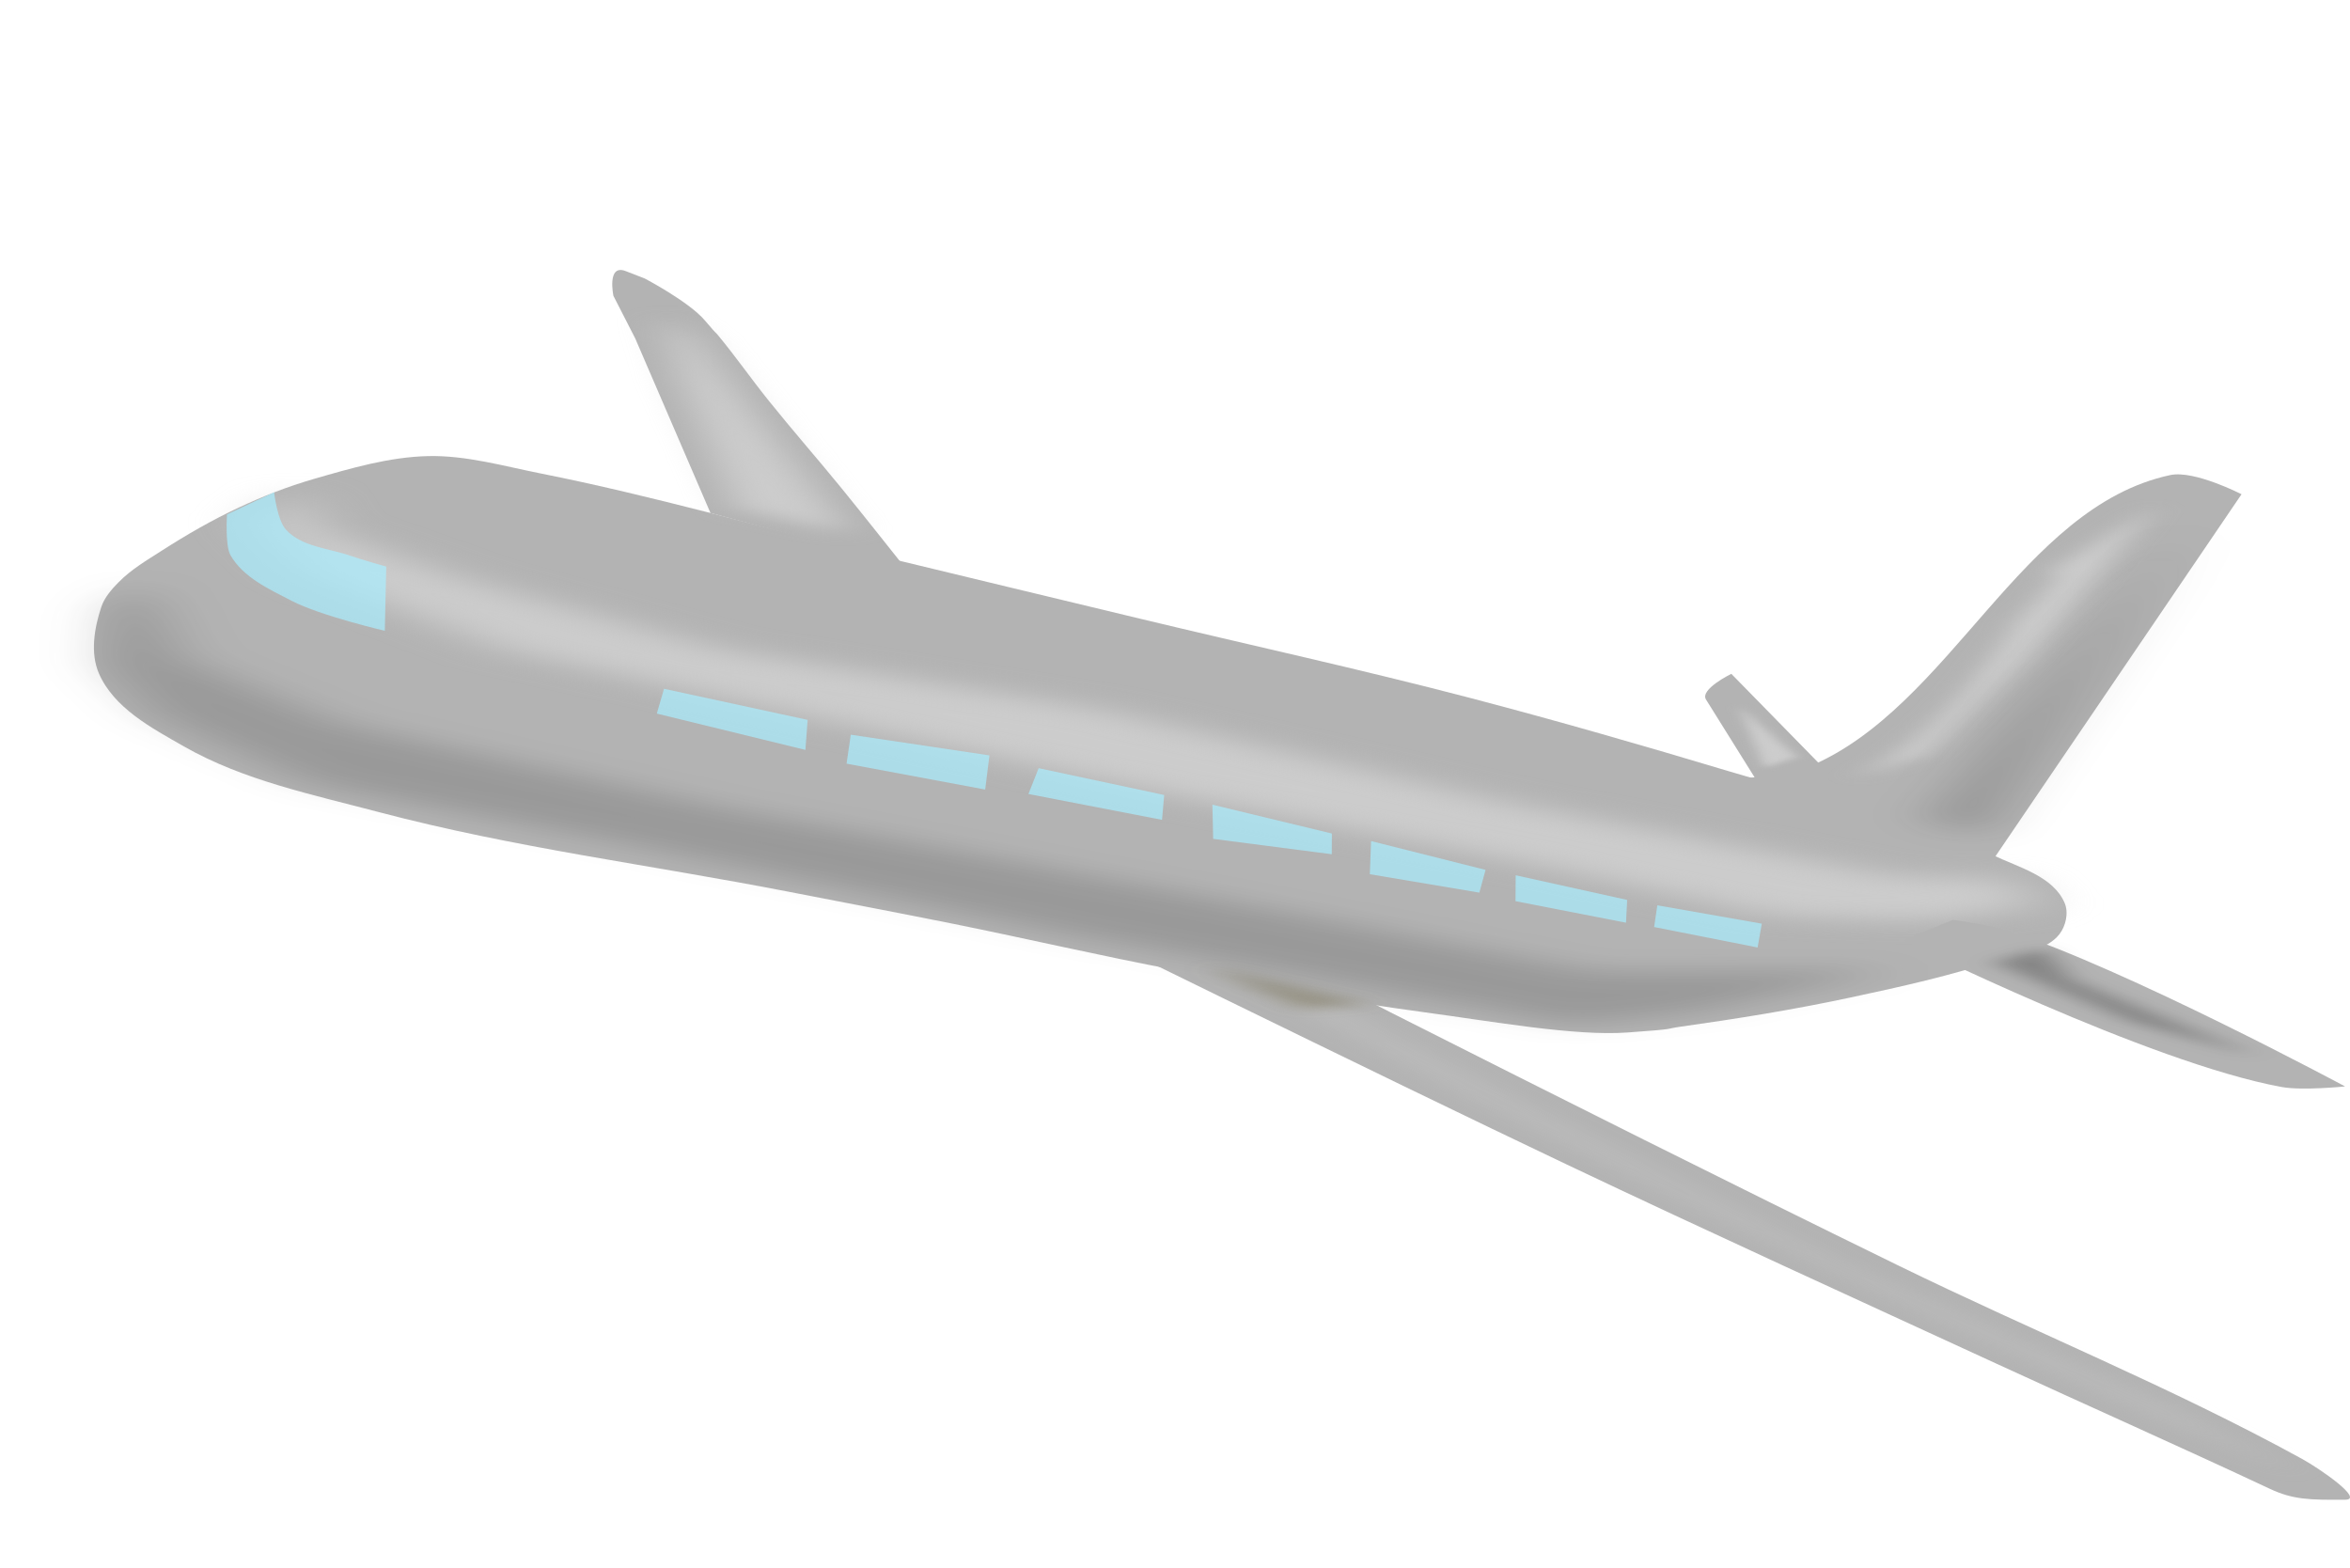
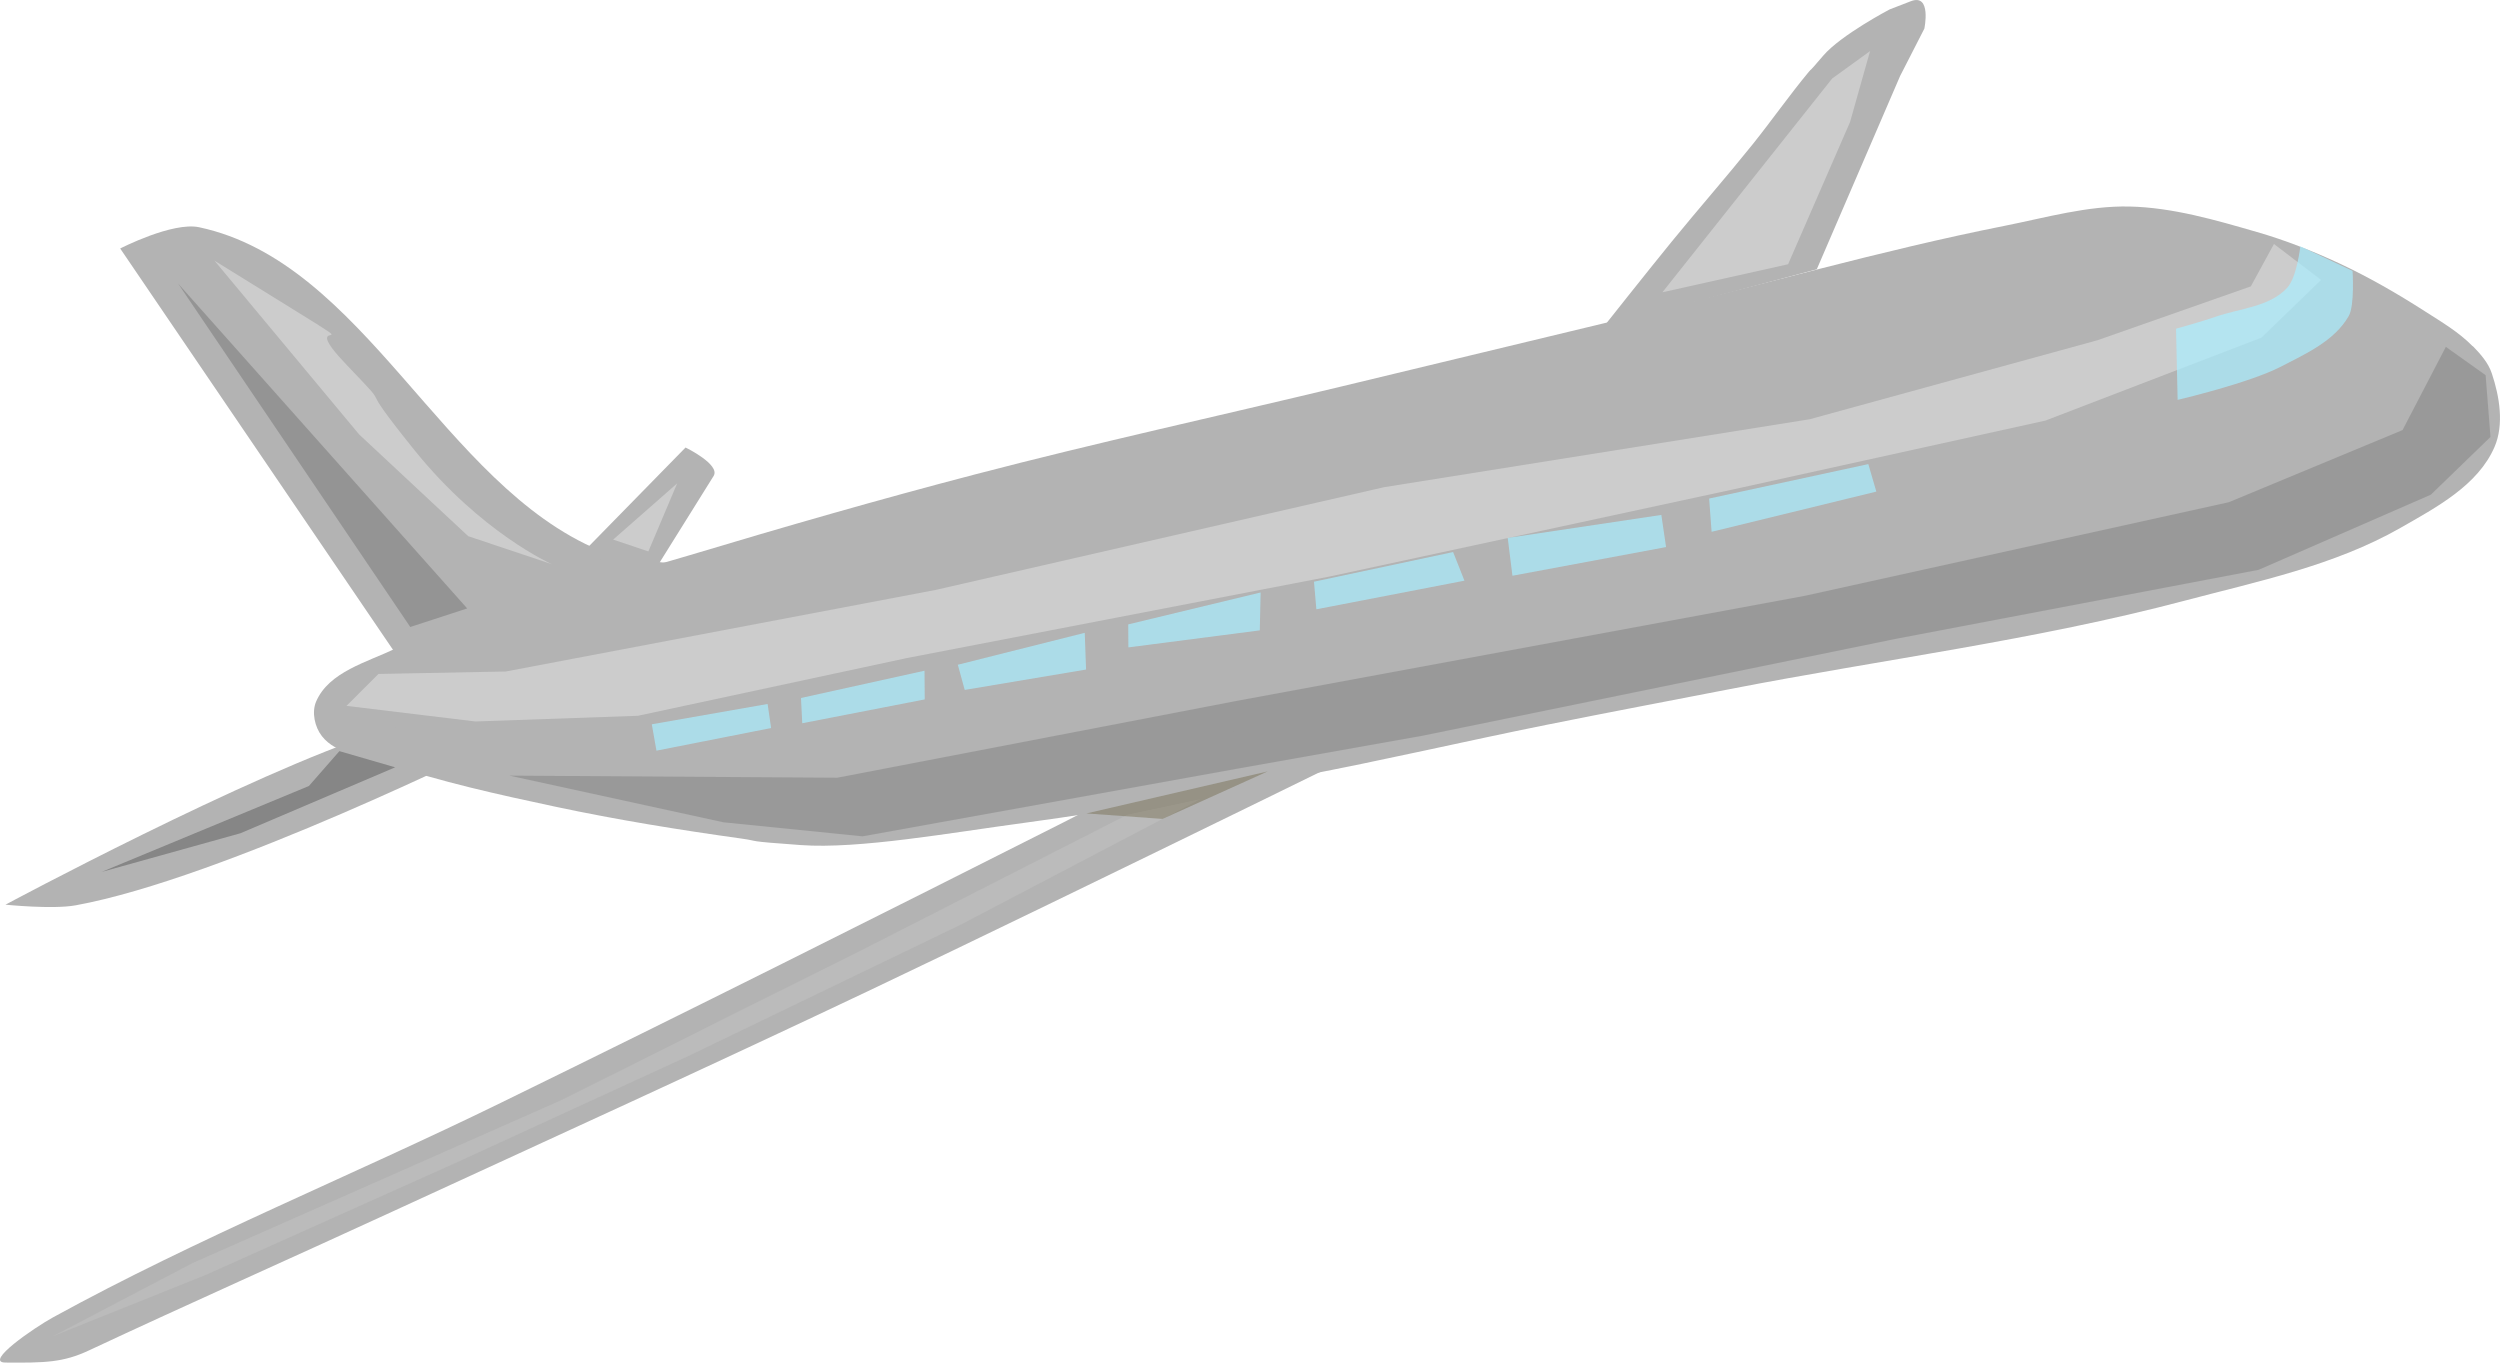
- <svg xmlns="http://www.w3.org/2000/svg" width="37.042mm" height="24.703mm" viewBox="0 0 131.25 87.53" id="svg4695" version="1.1">
-   <defs id="defs4697">
-     <filter style="color-interpolation-filters:sRGB" id="filter4438" x="-0.031" width="1.062" y="-0.107" height="1.214">
-       <feGaussianBlur stdDeviation="1.786" id="feGaussianBlur4440" />
-     </filter>
-     <filter style="color-interpolation-filters:sRGB" id="filter4468" x="-0.032" width="1.064" y="-0.098" height="1.196">
-       <feGaussianBlur stdDeviation="1.826" id="feGaussianBlur4470" />
-     </filter>
-     <filter style="color-interpolation-filters:sRGB" id="filter4510" x="-0.168" width="1.335" y="-0.067" height="1.135">
-       <feGaussianBlur stdDeviation="0.829" id="feGaussianBlur4512" />
-     </filter>
-     <filter style="color-interpolation-filters:sRGB" id="filter4640" x="-0.524" width="2.049" y="-0.146" height="1.291">
-       <feGaussianBlur stdDeviation="1.781" id="feGaussianBlur4642" />
-     </filter>
-     <filter style="color-interpolation-filters:sRGB" id="filter4718" x="-0.136" width="1.271" y="-0.268" height="1.536">
-       <feGaussianBlur stdDeviation="1.17" id="feGaussianBlur4720" />
-     </filter>
-     <filter style="color-interpolation-filters:sRGB" id="filter4752" x="-0.025" width="1.05" y="-0.568" height="2.135">
-       <feGaussianBlur stdDeviation="0.936" id="feGaussianBlur4754" />
-     </filter>
-     <filter style="color-interpolation-filters:sRGB" id="filter4878" x="-0.166" width="1.331" y="-0.651" height="2.301">
-       <feGaussianBlur stdDeviation="0.884" id="feGaussianBlur4880" />
-     </filter>
-     <filter style="color-interpolation-filters:sRGB" id="filter4960" x="-0.089" width="1.178" y="-0.642" height="2.284">
-       <feGaussianBlur stdDeviation="0.81" id="feGaussianBlur4962" />
-     </filter>
-     <filter style="color-interpolation-filters:sRGB" id="filter5046" x="-0.15" width="1.3" y="-0.267" height="1.535">
-       <feGaussianBlur stdDeviation="0.363" id="feGaussianBlur5048" />
-     </filter>
-   </defs>
-   <g id="layer1" transform="translate(2.0752024e-5,-698.1139)">
-     <g id="g4421" transform="matrix(0.6312368,0.3308114,0.3212659,-0.6499923,-414.3776,1036.155)">
-       <path id="path5672" d="m 339.721,642.943 c -0.243,-0.739 -0.463,-1.536 -0.355,-2.306 0.236,-1.676 0.814,-3.544 2.128,-4.611 2.26,-1.835 5.604,-1.848 8.513,-1.951 5.381,-0.191 10.706,1.312 15.962,2.483 10.7,2.385 21.045,6.15 31.569,9.222 4.256,1.242 8.505,2.509 12.769,3.724 5.724,1.631 11.499,3.089 17.203,4.788 6.361,1.895 12.722,3.81 18.977,6.03 5.028,1.784 11.35,3.724 14.897,5.853 3.547,2.128 2.388,1.502 3.547,2.306 3.683,2.552 7.32,5.18 10.818,7.981 3.238,2.593 6.475,5.215 9.4,8.158 1.153,1.16 2.859,2.124 3.192,3.724 0.164,0.787 -0.088,1.795 -0.709,2.306 -1.744,1.435 -4.482,0.785 -6.739,0.709 -7.256,-0.243 -14.326,-2.374 -21.459,-3.724 -6.938,-1.313 -13.863,-2.702 -20.75,-4.256 -8.671,-1.958 -17.261,-4.26 -25.893,-6.385 -6.975,-1.717 -13.95,-3.437 -20.927,-5.143 -8.747,-2.139 -17.595,-3.895 -26.248,-6.385 -2.874,-0.827 -5.877,-1.424 -8.513,-2.838 -2.71,-1.453 -5.009,-3.593 -7.271,-5.675 -1.539,-1.417 -2.951,-2.977 -4.256,-4.611 -1.433,-1.794 -2.717,-3.709 -3.902,-5.675 -0.723,-1.2 -1.513,-2.393 -1.951,-3.724 z" style="fill:#b3b3b3;fill-rule:evenodd;stroke:none;stroke-width:0.573px;stroke-linecap:butt;stroke-linejoin:miter;stroke-opacity:1" />
-       <path id="path4416" d="m 349.13,655.637 2.795,-1.863 11.413,1.63 20.729,4.425 29.114,9.549 31.676,8.152 29.812,8.851 8.152,3.959 3.028,-0.932 -7.686,-5.124 -10.481,-4.891 -18.866,-5.124 -29.346,-8.618 -28.415,-7.686 -21.893,-5.823 -16.304,-1.863 -5.59,1.63 z" style="fill:#cccccc;fill-rule:evenodd;stroke:none;stroke-width:0.8px;stroke-linecap:butt;stroke-linejoin:miter;stroke-opacity:1;filter:url(#filter4438)" />
-       <path id="path5674" d="m 344.986,651.448 c 0,0 0.934,-2.192 1.652,-2.652 1.672,-1.072 3.899,-0.942 5.885,-0.932 2.567,0.014 7.594,1.286 7.594,1.286 l -2.128,4.434 c 0,0 -1.885,-0.397 -2.838,-0.532 -1.823,-0.259 -3.765,-1.154 -5.498,-0.532 -0.944,0.339 -2.128,2.128 -2.128,2.128 z" style="opacity:0.7;fill:#aaeeff;fill-rule:evenodd;stroke:none;stroke-width:0.573px;stroke-linecap:butt;stroke-linejoin:miter;stroke-opacity:1" />
-       <path id="path5678" d="m 381.753,655.18 0.355,-1.951 11.705,2.838 -0.887,2.128 z" style="opacity:0.7;fill:#aaeeff;fill-rule:evenodd;stroke:none;stroke-width:0.573px;stroke-linecap:butt;stroke-linejoin:miter;stroke-opacity:1" />
-       <path id="path5680" d="m 396.473,658.727 0.709,-2.128 10.641,3.192 -0.887,2.483 z" style="opacity:0.7;fill:#aaeeff;fill-rule:evenodd;stroke:none;stroke-width:0.573px;stroke-linecap:butt;stroke-linejoin:miter;stroke-opacity:1" />
-       <path id="path5682" d="m 410.839,663.161 0.177,-2.128 10.286,3.015 -0.709,1.774 z" style="opacity:0.7;fill:#aaeeff;fill-rule:evenodd;stroke:none;stroke-width:0.573px;stroke-linecap:butt;stroke-linejoin:miter;stroke-opacity:1" />
-       <path id="path5684" d="m 424.317,666.885 1.241,-2.306 8.868,3.192 -0.709,1.419 z" style="opacity:0.7;fill:#aaeeff;fill-rule:evenodd;stroke:none;stroke-width:0.573px;stroke-linecap:butt;stroke-linejoin:miter;stroke-opacity:1" />
-       <path id="path5686" d="m 436.732,670.077 1.064,-2.306 8.336,2.66 -0.355,1.774 z" style="opacity:0.7;fill:#aaeeff;fill-rule:evenodd;stroke:none;stroke-width:0.573px;stroke-linecap:butt;stroke-linejoin:miter;stroke-opacity:1" />
-       <path id="path5688" d="m 448.082,672.915 0.887,-1.774 8.513,2.483 -0.709,1.596 z" style="opacity:0.7;fill:#aaeeff;fill-rule:evenodd;stroke:none;stroke-width:0.573px;stroke-linecap:butt;stroke-linejoin:miter;stroke-opacity:1" />
-       <path id="path5690" d="m 459.078,675.93 0.532,-1.596 7.981,2.306 -0.532,1.774 z" style="opacity:0.7;fill:#aaeeff;fill-rule:evenodd;stroke:none;stroke-width:0.573px;stroke-linecap:butt;stroke-linejoin:miter;stroke-opacity:1" />
-       <path id="path5692" d="m 378.915,668.836 -11.35,9.222 -3.015,2.128 c 0,0 -1.596,1.951 0,2.128 l 1.596,0.177 c 0,0 3.902,0 5.675,-0.709 1.774,-0.709 0.952,-0.339 1.419,-0.532 1.98,-0.82 3.887,-1.808 5.853,-2.66 2.699,-1.171 5.45,-2.22 8.158,-3.37 2.315,-0.983 6.917,-3.015 6.917,-3.015 z" style="fill:#b3b3b3;fill-rule:evenodd;stroke:none;stroke-width:0.573px;stroke-linecap:butt;stroke-linejoin:miter;stroke-opacity:1" />
-       <path id="path5694" d="m 413.854,653.584 c 0,0 31.928,0.801 47.885,1.419 12.36,0.479 24.712,1.153 37.066,1.774 7.864,0.395 15.859,0.905 23.588,1.241 1.998,0.087 3.171,0.65 5.675,1.951 1.362,0.708 -2.899,1.212 -4.434,1.241 -11.63,0.224 -23.408,-0.918 -35.116,-1.241 -14.836,-0.41 -29.675,-0.667 -44.515,-0.887 -6.089,-0.09 -12.207,0.416 -18.267,-0.177 -1.916,-0.187 -3.897,-0.327 -5.675,-1.064 -2.317,-0.961 -6.207,-4.256 -6.207,-4.256 z" style="fill:#b3b3b3;fill-rule:evenodd;stroke:none;stroke-width:0.573px;stroke-linecap:butt;stroke-linejoin:miter;stroke-opacity:1" />
-       <path id="path5700" d="m 460.852,687.756 c 0,0 3.016,1.845 4.079,3.072 7.898,9.115 5.84,25.269 15.252,32.81 1.511,1.211 5.675,1.241 5.675,1.241 l -4.788,-34.001 z" style="fill:#b3b3b3;fill-rule:evenodd;stroke:none;stroke-width:0.573px;stroke-linecap:butt;stroke-linejoin:miter;stroke-opacity:1" />
-       <path id="path5702" d="m 477.523,682.315 c 0,0 21.559,0.447 31.746,3.547 1.594,0.485 4.434,2.306 4.434,2.306 0,0 -19.513,0.188 -29.086,-1.419 -1.458,-0.245 -4.256,-1.241 -4.256,-1.241 z" style="fill:#b3b3b3;fill-rule:evenodd;stroke:none;stroke-width:0.573px;stroke-linecap:butt;stroke-linejoin:miter;stroke-opacity:1" />
-       <path id="path5704" d="m 461.827,687.933 -6.473,3.781 c -0.807,0.471 0.887,2.66 0.887,2.66 l 9.4,-3.015 -0.355,-1.064 z" style="fill:#b3b3b3;fill-rule:evenodd;stroke:none;stroke-width:0.573px;stroke-linecap:butt;stroke-linejoin:miter;stroke-opacity:1" />
-       <path id="path4442" d="m 341.444,643.759 5.357,-3.727 13.276,1.165 29.812,7.919 39.362,11.878 27.716,8.152 20.729,10.714 -12.111,-9.782 -8.385,-5.357 -25.853,-7.919 -12.81,-3.959 -33.073,-9.316 -25.154,-7.453 -13.276,-0.932 -5.59,1.63 -1.63,3.959 z" style="opacity:0.2;fill:#333333;fill-rule:evenodd;stroke:none;stroke-width:0.8px;stroke-linecap:butt;stroke-linejoin:miter;stroke-opacity:1;filter:url(#filter4468)" />
-       <path id="path4472" d="m 468.379,691.505 c 0,0 3.494,4.192 5.124,11.413 1.63,7.22 0,2.329 1.63,7.453 1.63,5.124 -1.863,-0.466 1.63,5.124 3.494,5.59 3.494,5.59 3.494,5.59 l -3.727,-15.372 -3.727,-9.782 z" style="fill:#cccccc;fill-rule:evenodd;stroke:none;stroke-width:0.8px;stroke-linecap:butt;stroke-linejoin:miter;stroke-opacity:1;filter:url(#filter4510)" />
-       <path id="path4514" d="m 475.133,691.505 8.152,29.346 -3.959,-28.648 z" style="opacity:0.2;fill:#1a1a1a;fill-rule:evenodd;stroke:none;stroke-width:0.8px;stroke-linecap:butt;stroke-linejoin:miter;stroke-opacity:1;filter:url(#filter4640)" />
-       <path id="path4644" d="m 380.572,670.077 -8.385,6.754 -3.494,3.727 3.261,-0.466 17.468,-7.686 z" style="fill:#cccccc;fill-rule:evenodd;stroke:none;stroke-width:0.8px;stroke-linecap:butt;stroke-linejoin:miter;stroke-opacity:1;filter:url(#filter4718)" />
-       <path id="path4722" d="m 439.731,657.5 20.729,0.233 24.222,0.466 28.415,1.863 h 11.18 l -11.645,-1.165 -19.331,-1.165 -18.167,-0.932 -21.428,-0.699 h -19.098 z" style="opacity:0.3;fill:#cccccc;fill-rule:evenodd;stroke:none;stroke-width:0.8px;stroke-linecap:butt;stroke-linejoin:miter;stroke-opacity:1;filter:url(#filter4752)" />
-       <path id="path4756" d="m 429.483,655.637 12.81,3.261 -4.658,-2.795 z" style="opacity:0.3;fill:#504416;fill-rule:evenodd;stroke:none;stroke-width:0.8px;stroke-linecap:butt;stroke-linejoin:miter;stroke-opacity:1;filter:url(#filter4878)" />
-       <path id="path4882" d="m 487.71,686.847 3.028,-1.165 15.838,1.397 -10.015,-2.096 -11.878,-0.932 z" style="opacity:0.3;fill:#1a1a1a;fill-rule:evenodd;stroke:none;stroke-width:0.8px;stroke-linecap:butt;stroke-linejoin:miter;stroke-opacity:1;filter:url(#filter4960)" />
-       <path id="path4964" d="m 457.898,692.437 3.959,-3.261 1.863,1.863 z" style="fill:#cccccc;fill-rule:evenodd;stroke:none;stroke-width:0.8px;stroke-linecap:butt;stroke-linejoin:miter;stroke-opacity:1;filter:url(#filter5046)" />
+ <svg xmlns="http://www.w3.org/2000/svg" version="1.1" width="35.561" height="19.384" viewBox="0,0,35.561,19.384">
+   <g transform="translate(-175.8554,-140.4904)">
+     <g data-paper-data="{&quot;isPaintingLayer&quot;:true}" fill-rule="evenodd" stroke="none" stroke-linecap="butt" stroke-linejoin="miter" stroke-miterlimit="10" stroke-dasharray="" stroke-dashoffset="0" style="mix-blend-mode: normal">
+       <path d="M211.028,145.412c0.11,0.113 0.222,0.238 0.272,0.39c0.11,0.33 0.176,0.726 0.039,1.045c-0.236,0.548 -0.831,0.862 -1.34,1.153c-0.941,0.537 -2.026,0.759 -3.069,1.035c-2.122,0.562 -4.307,0.837 -6.46,1.256c-0.871,0.169 -1.743,0.334 -2.613,0.509c-1.168,0.235 -2.329,0.507 -3.499,0.728c-1.305,0.246 -2.612,0.489 -3.927,0.666c-1.058,0.142 -2.36,0.377 -3.185,0.317c-0.825,-0.059 -0.562,-0.053 -0.841,-0.092c-0.888,-0.124 -1.774,-0.267 -2.651,-0.454c-0.812,-0.173 -1.626,-0.352 -2.414,-0.619c-0.31,-0.105 -0.702,-0.123 -0.906,-0.385c-0.101,-0.129 -0.147,-0.337 -0.083,-0.489c0.181,-0.426 0.727,-0.562 1.136,-0.759c1.315,-0.633 2.767,-0.902 4.161,-1.32c1.355,-0.407 2.715,-0.799 4.083,-1.156c1.722,-0.45 3.461,-0.83 5.192,-1.246c1.398,-0.336 2.797,-0.672 4.195,-1.01c1.752,-0.424 3.488,-0.928 5.255,-1.279c0.587,-0.117 1.176,-0.287 1.774,-0.274c0.614,0.014 1.218,0.191 1.81,0.362c0.403,0.116 0.796,0.271 1.176,0.448c0.418,0.195 0.82,0.427 1.21,0.677c0.238,0.153 0.487,0.298 0.685,0.501z" data-paper-data="{&quot;index&quot;:null}" fill="#b3b3b3" stroke-width="0.573" />
+       <path d="M208.871,144.472l-0.848,0.821l-3.073,1.18l-4.428,0.976l-5.759,1.243l-6.009,1.159l-3.825,0.821l-2.311,0.081l-1.834,-0.222l0.455,-0.454l1.811,-0.035l6.113,-1.16l6.382,-1.462l6.052,-0.966l4.094,-1.124l2.181,-0.766l0.329,-0.603z" data-paper-data="{&quot;index&quot;:null}" fill="#cccccc" stroke-width="0.8" />
+       <path d="M209.319,144.344c0,0 0.032,0.489 -0.054,0.641c-0.201,0.353 -0.609,0.537 -0.964,0.72c-0.459,0.237 -1.47,0.473 -1.47,0.473l-0.023,-1.012c0,0 0.372,-0.103 0.554,-0.167c0.348,-0.123 0.775,-0.14 1.028,-0.416c0.138,-0.15 0.186,-0.589 0.186,-0.589z" data-paper-data="{&quot;index&quot;:null}" fill="#aaeeff" stroke-width="0.573" opacity="0.7" />
+       <path d="M202.431,147.092l0.114,0.391l-2.343,0.572l-0.035,-0.473z" data-paper-data="{&quot;index&quot;:null}" fill="#aaeeff" stroke-width="0.573" opacity="0.7" />
+       <path d="M199.487,147.815l0.067,0.457l-2.185,0.408l-0.067,-0.538z" data-paper-data="{&quot;index&quot;:null}" fill="#aaeeff" stroke-width="0.573" opacity="0.7" />
+       <path d="M196.525,148.343l0.161,0.407l-2.106,0.407l-0.034,-0.392z" data-paper-data="{&quot;index&quot;:null}" fill="#aaeeff" stroke-width="0.573" opacity="0.7" />
+       <path d="M193.787,148.918l-0.012,0.539l-1.869,0.242l-0.002,-0.327z" data-paper-data="{&quot;index&quot;:null}" fill="#aaeeff" stroke-width="0.573" opacity="0.7" />
+       <path d="M191.285,149.492l0.019,0.522l-1.726,0.29l-0.098,-0.358z" data-paper-data="{&quot;index&quot;:null}" fill="#aaeeff" stroke-width="0.573" opacity="0.7" />
+       <path d="M189.006,150.031l0.003,0.408l-1.742,0.339l-0.018,-0.359z" data-paper-data="{&quot;index&quot;:null}" fill="#aaeeff" stroke-width="0.573" opacity="0.7" />
+       <path d="M186.774,150.504l0.05,0.342l-1.631,0.322l-0.066,-0.375z" data-paper-data="{&quot;index&quot;:null}" fill="#aaeeff" stroke-width="0.573" opacity="0.7" />
+       <path d="M198.675,145.127c0,0 0.635,-0.802 0.959,-1.199c0.378,-0.464 0.773,-0.913 1.148,-1.38c0.273,-0.34 0.523,-0.699 0.801,-1.034c0.066,-0.079 -0.047,0.066 0.205,-0.23c0.252,-0.296 0.947,-0.66 0.947,-0.66l0.3,-0.116c0.3,-0.116 0.193,0.39 0.193,0.39l-0.344,0.672l-1.186,2.751z" data-paper-data="{&quot;index&quot;:null}" fill="#b3b3b3" stroke-width="0.573" />
+       <path d="M196.857,150.381c0,0 -5.761,2.834 -8.659,4.21c-2.245,1.066 -4.507,2.096 -6.764,3.135c-1.437,0.662 -2.907,1.315 -4.315,1.974c-0.364,0.171 -0.624,0.177 -1.188,0.172c-0.307,-0.003 0.407,-0.493 0.677,-0.642c2.052,-1.127 4.253,-2.017 6.368,-3.051c2.68,-1.31 5.347,-2.648 8.011,-3.993c1.093,-0.552 2.137,-1.216 3.27,-1.673c0.358,-0.144 0.724,-0.304 1.108,-0.335c0.5,-0.04 1.492,0.201 1.492,0.201z" data-paper-data="{&quot;index&quot;:null}" fill="#b3b3b3" stroke-width="0.573" />
+       <path d="M181.501,149.815l-3.936,-5.79c0,0 0.745,-0.383 1.124,-0.302c2.361,0.505 3.459,3.66 5.692,4.595c0.301,0.126 1.005,0.183 1.005,0.183z" data-paper-data="{&quot;index&quot;:null}" fill="#b3b3b3" stroke-width="0.573" />
+       <path d="M182.909,151.055c0,0 -3.881,1.931 -5.977,2.313c-0.328,0.06 -0.999,-0.009 -0.999,-0.009c0,0 3.459,-1.856 5.31,-2.455c0.282,-0.091 0.871,-0.17 0.871,-0.17z" data-paper-data="{&quot;index&quot;:null}" fill="#b3b3b3" stroke-width="0.573" />
+       <path d="M184.366,148.449l-0.16,-0.162l1.401,-1.431c0,0 0.5,0.243 0.399,0.405l-0.81,1.298z" data-paper-data="{&quot;index&quot;:null}" fill="#b3b3b3" stroke-width="0.573" />
+       <path d="M211.212,145.827l0.069,0.879l-0.848,0.821l-2.45,1.069l-5.157,0.981l-6.737,1.379l-2.641,0.47l-5.324,0.961l-1.979,-0.2l-3.045,-0.664l4.664,0.03l5.677,-1.092l8.089,-1.496l6.029,-1.331l2.471,-1.026l0.616,-1.184z" data-paper-data="{&quot;index&quot;:null}" fill="#333333" stroke-width="0.8" opacity="0.2" />
+       <path d="M182.515,148.117l-1.551,-1.447l-2.058,-2.472c0,0 0,0 1.129,0.699c1.129,0.699 0,0 0.755,0.788c0.755,0.788 0.021,0.043 0.966,1.215c0.945,1.172 1.948,1.615 1.948,1.615z" data-paper-data="{&quot;index&quot;:null}" fill="#cccccc" stroke-width="0.8" />
+       <path d="M181.691,149.409l-3.303,-4.886l4.113,4.622z" data-paper-data="{&quot;index&quot;:null}" fill="#1a1a1a" stroke-width="0.8" opacity="0.2" />
+       <path d="M199.502,144.648l2.415,-3.041l0.539,-0.39l-0.285,1.01l-0.881,2.022z" data-paper-data="{&quot;index&quot;:null}" fill="#cccccc" stroke-width="0.8" />
+       <path d="M192.931,151.857l-3.402,1.783l-3.881,1.872l-3.321,1.525l-3.549,1.591l-2.18,0.874l1.992,-1.044l5.231,-2.311l4.357,-2.176l3.714,-1.893z" data-paper-data="{&quot;index&quot;:null}" fill="#cccccc" stroke-width="0.8" opacity="0.3" />
+       <path d="M192.392,152.139l-1.083,-0.078l2.578,-0.598z" data-paper-data="{&quot;index&quot;:null}" fill="#504416" stroke-width="0.8" opacity="0.3" />
+       <path d="M181.476,151.405l-2.201,0.938l-1.974,0.55l2.948,-1.222l0.434,-0.496z" data-paper-data="{&quot;index&quot;:null}" fill="#1a1a1a" stroke-width="0.8" opacity="0.3" />
+       <path d="M185.488,147.366l-0.41,0.968l-0.501,-0.168z" data-paper-data="{&quot;index&quot;:null}" fill="#cccccc" stroke-width="0.8" />
    </g>
  </g>
</svg>
